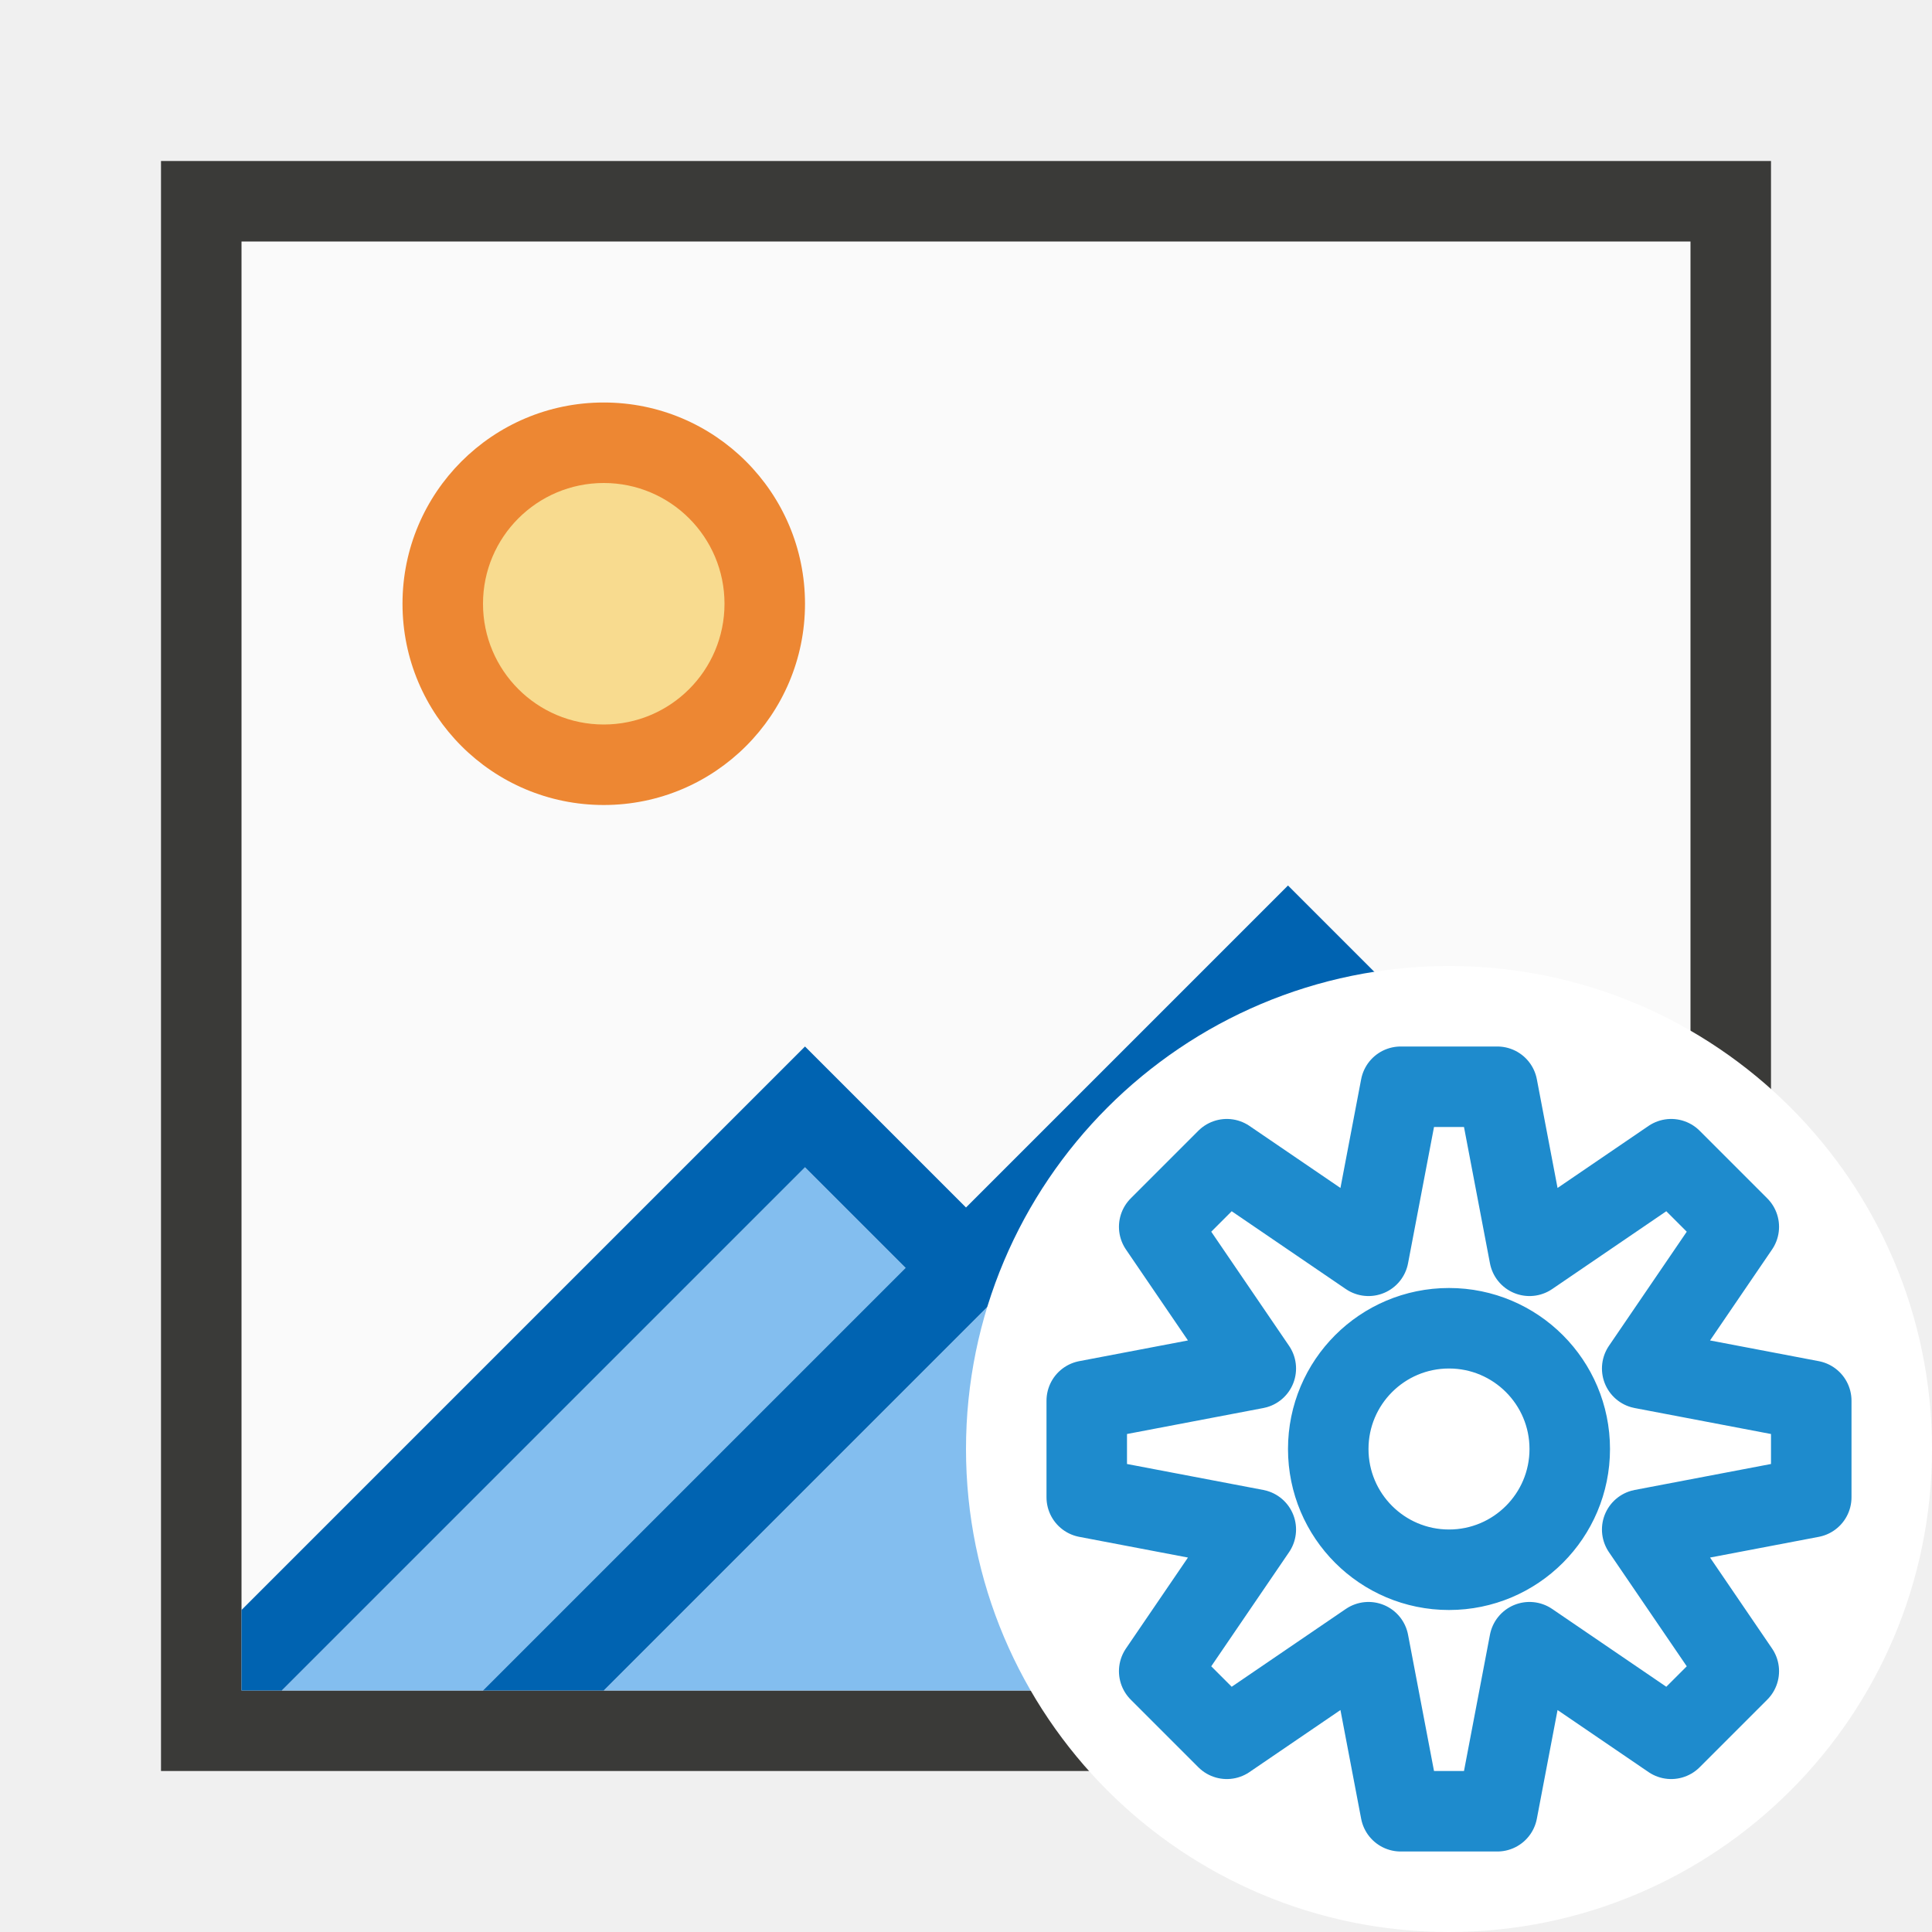
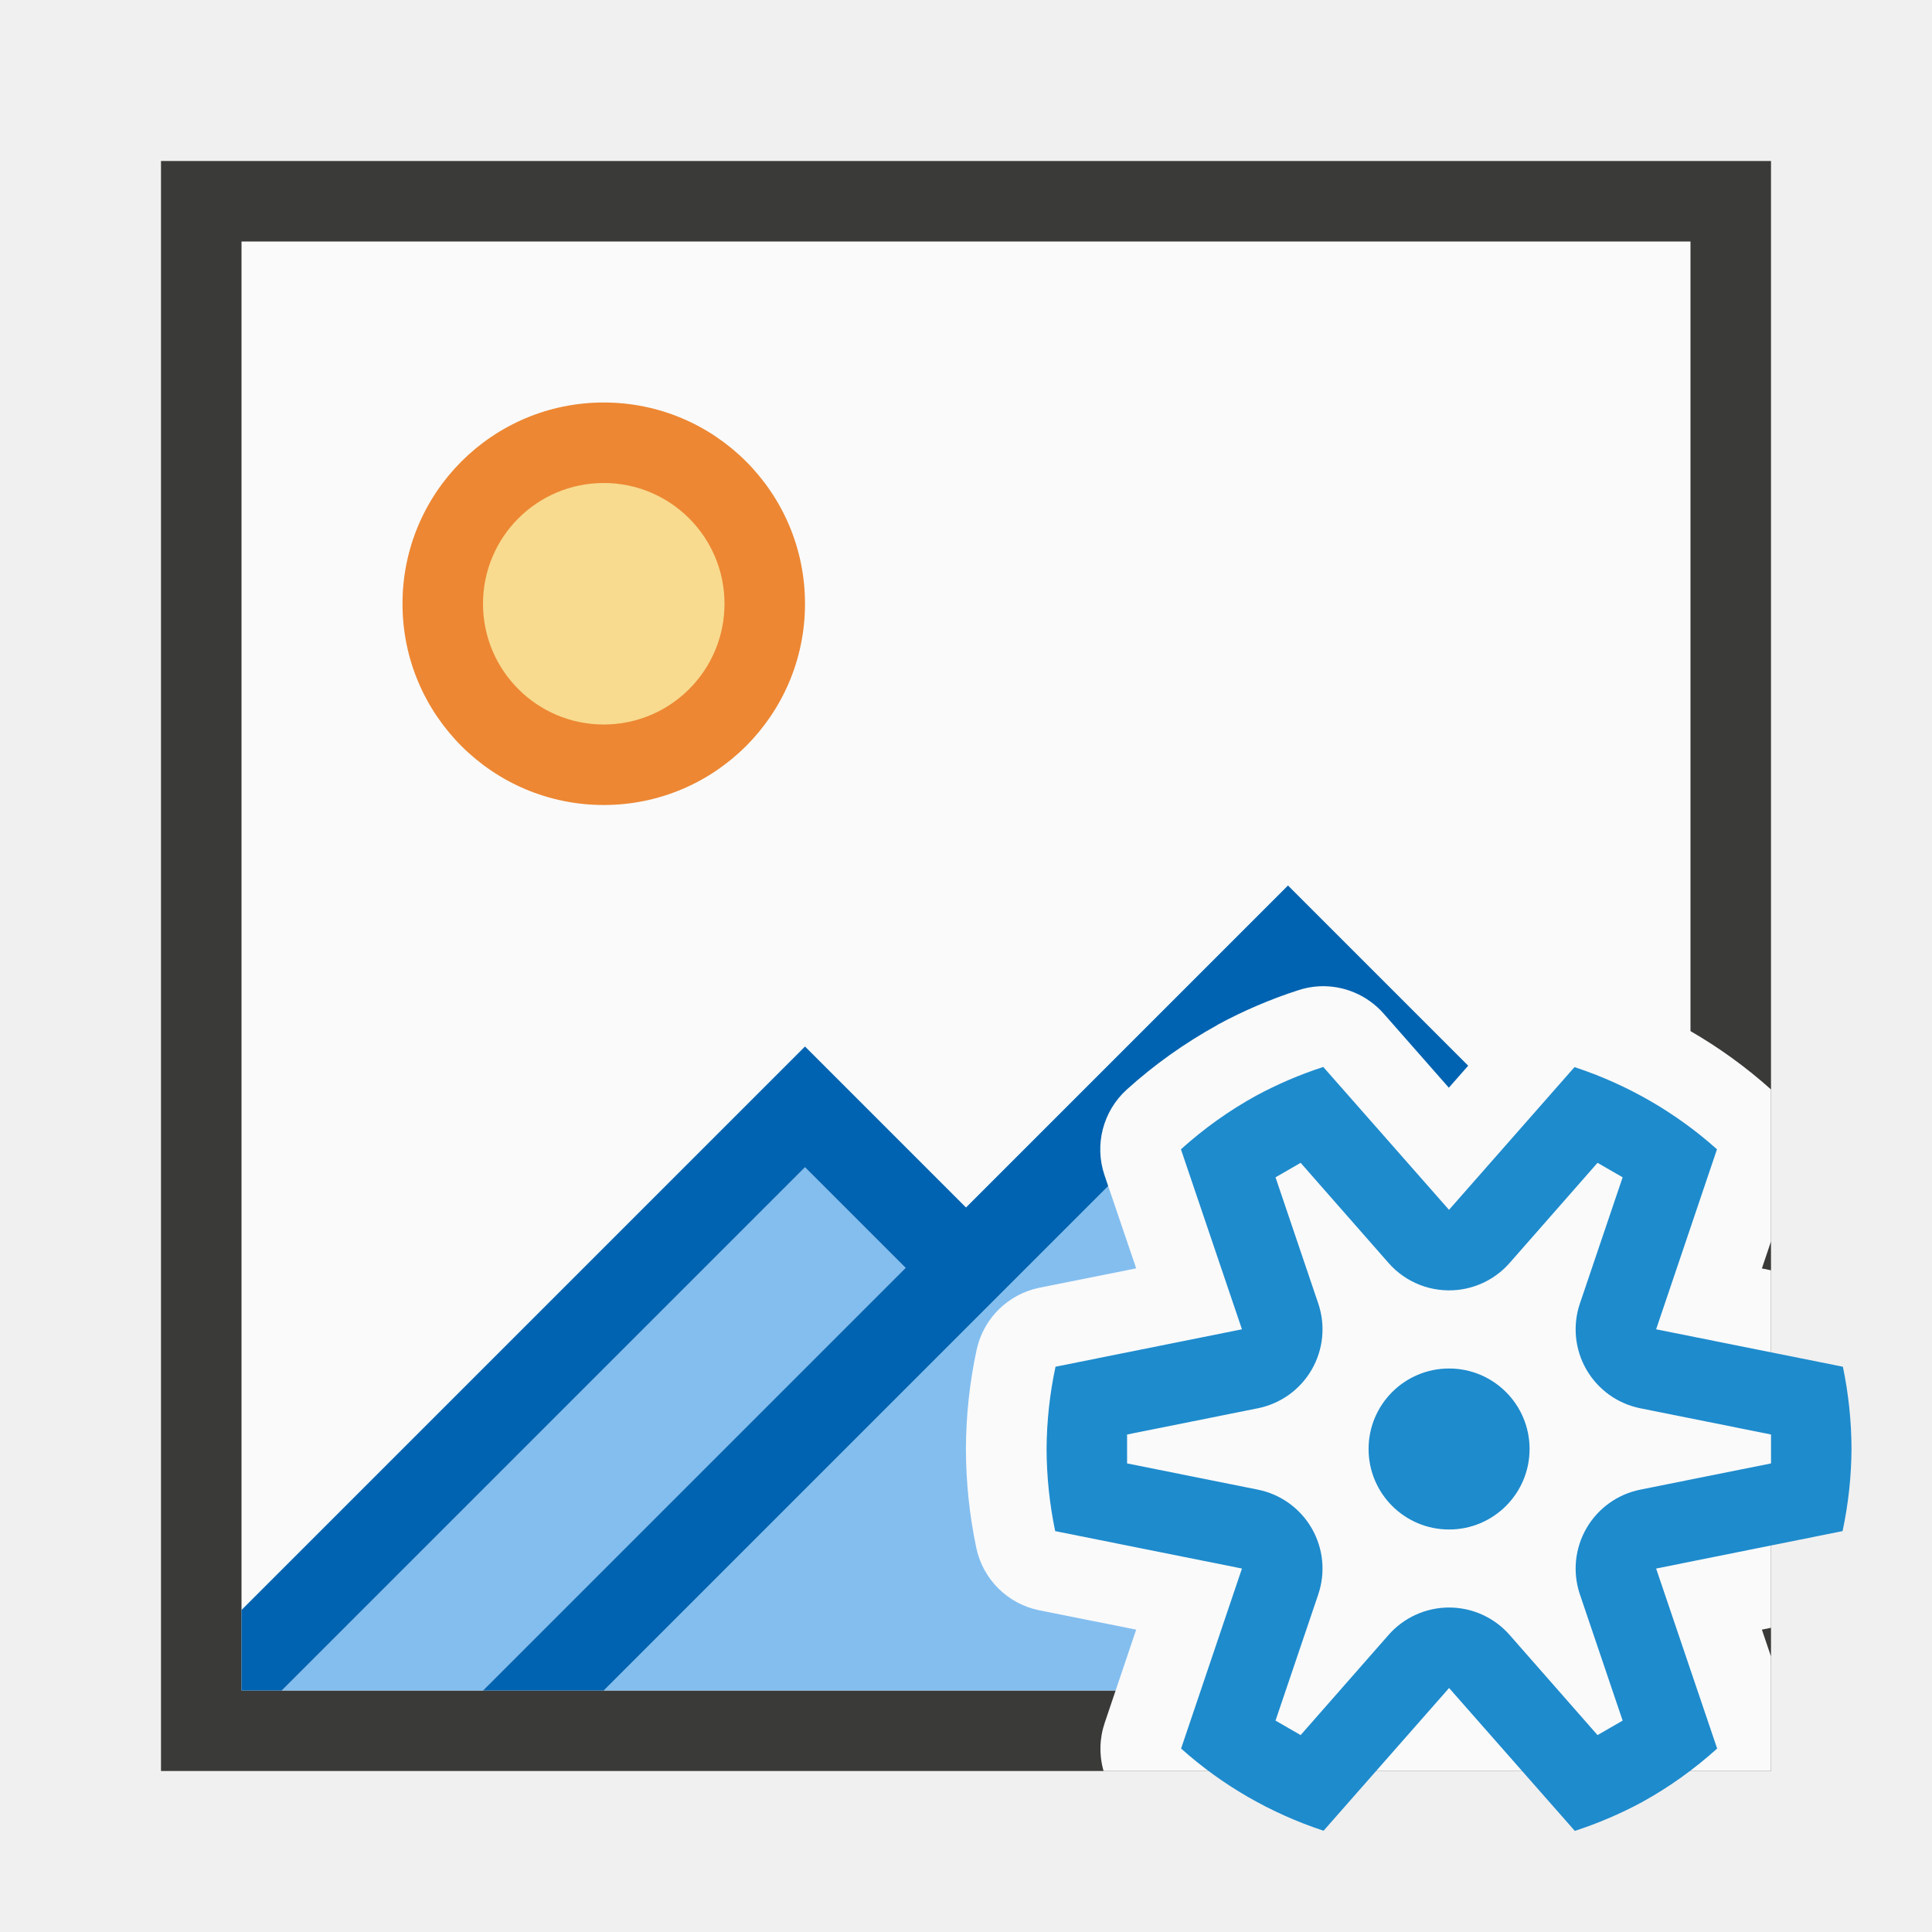
<svg xmlns="http://www.w3.org/2000/svg" viewBox="0 0 24 24">
  <path d="m3 3h18v18h-18z" fill="#fafafa" />
  <path d="m2 2v20h20v-20zm1 1h18v18h-18z" fill="#3a3a38" />
  <path d="m10 7.5a2.5 2.5 0 0 1 -2.5 2.5 2.5 2.5 0 0 1 -2.5-2.5 2.5 2.5 0 0 1 2.5-2.5 2.5 2.5 0 0 1 2.5 2.5z" fill="#ed8733" />
  <path d="m16 12.5-4 4-4.5 4.5h13.5v-3.5zm-6 2-6.5 6.5h2.5l5.25-5.25z" fill="#83beef" />
  <path d="m16 11-4 4-2-2-7 7v1h.5l6.5-6.5 1.25 1.25-5.25 5.25h1.5l8.5-8.5 5 5v-1.5z" fill="#0063b1" />
  <path d="m9 7.5a1.5 1.5 0 0 1 -1.5 1.5 1.5 1.5 0 0 1 -1.5-1.5 1.5 1.5 0 0 1 1.5-1.5 1.5 1.5 0 0 1 1.5 1.5z" fill="#f8db8f" />
-   <g stroke-linecap="round" stroke-linejoin="round">
-     <path d="m18 13.5a4.5 4.5 0 0 0 -4.5 4.5 4.5 4.5 0 0 0 4.5 4.5 4.5 4.5 0 0 0 4.5-4.5 4.5 4.5 0 0 0 -4.5-4.5z" fill="#fff" stroke="#fff" stroke-width="3" />
-     <path d="m17.4 13.5-.4 2.1-1.76-1.2-.84.84 1.2 1.76-2.1.4v1.2l2.1.4-1.2 1.76.84.84 1.76-1.2.4 2.1h1.2l.4-2.1 1.76 1.2.84-.84-1.2-1.76 2.1-.4v-1.2l-2.1-.4 1.2-1.76-.84-.84-1.76 1.2-.4-2.1zm.6 3a1.5 1.5 0 0 1 1.5 1.5 1.5 1.5 0 0 1 -1.5 1.5 1.5 1.5 0 0 1 -1.5-1.5 1.5 1.5 0 0 1 1.5-1.5z" fill="none" stroke="#1e8bcd" />
-   </g>
+   <path d="m16.387 12.252a1.003 1.003 0 0 0 -.26.049c-.346.112-.68.255-1 .428a1.003 1.003 0 0 0 -.008.006c-.403.223-.779.49-1.121.799a1.003 1.003 0 0 0 -.277 1.066l.393 1.156-1.199.24a1.003 1.003 0 0 0 -.783.771c-.087.403-.131.814-.133 1.227a1.003 1.003 0 0 0 0 .008c.001.412.044.823.129 1.227a1.003 1.003 0 0 0 .783.775l1.203.24-.391 1.158a1.003 1.003 0 0 0 -.014.598h8.291v-1.422l-.113-.334.113-.023v-4.441l-.113-.023.113-.336v-1.887a1.003 1.003 0 0 0 -.004-.004c-.616-.551-1.34-.968-2.125-1.227a1.003 1.003 0 0 0 -1.066.291l-.807.918-.809-.92a1.003 1.003 0 0 0 -.803-.34z" fill="#fafafa" />
+   <path d="m22 17.82 0.0.359-1.625.326c-.591.119-.943.73-.75 1.301l.529 1.562.002.006-.312.18-1.092-1.244c-.398-.454-1.106-.454-1.504 0l-1.092 1.244-.312-.18.531-1.568c.193-.571-.159-1.182-.75-1.301l-1.625-.326-0-.359 1.625-.326c.591-.119.943-.73.75-1.301l-.531-1.568.312-.18 1.092 1.244c.216.246.54.371.865.334.247-.028.475-.147.639-.334l1.092-1.244.313.18-.531 1.568c-.193.571.159 1.182.75 1.301z" fill="#fafafa" />
+   <path d="m16.438 13.254c-.288.094-.567.213-.834.357-.336.185-.649.409-.934.666l.758 2.236-2.316.465c-.072.336-.109.678-.111 1.021.001.343.037.686.107 1.021l2.32.465-.756 2.236c.513.459 1.116.806 1.77 1.021l1.559-1.773 1.562 1.775c.288-.094.567-.213.834-.357.336-.185.649-.409.934-.666l-.758-2.236 2.316-.465c.072-.336.109-.678.111-1.021-.001-.343-.037-.686-.107-1.021l-2.32-.465.756-2.236c-.513-.459-1.116-.806-1.77-1.021l-1.559 1.773-.469-.533zm-.281 1.191 1.092 1.244a1 1 0 0 0 .865.334 1 1 0 0 0 .639-.334l1.092-1.244.312.18-.531 1.568a1 1 0 0 0 .75 1.301l1.625.326v.359l-1.625.326a1 1 0 0 0 -.75 1.301l.529 1.562.002.006-.312.18-1.092-1.244a1 1 0 0 0 -1.504 0l-1.092 1.244-.312-.18.531-1.568a1 1 0 0 0 -.75-1.301l-1.625-.326v-.359l1.625-.326a1 1 0 0 0 .75-1.301l-.531-1.568zm1.844 2.555a1 1 0 0 0 -1 1 1 1 0 0 0 1 1 1 1 0 0 0 1-1 1 1 0 0 0 -1-1z" fill="#1e8bcd" />
</svg>
